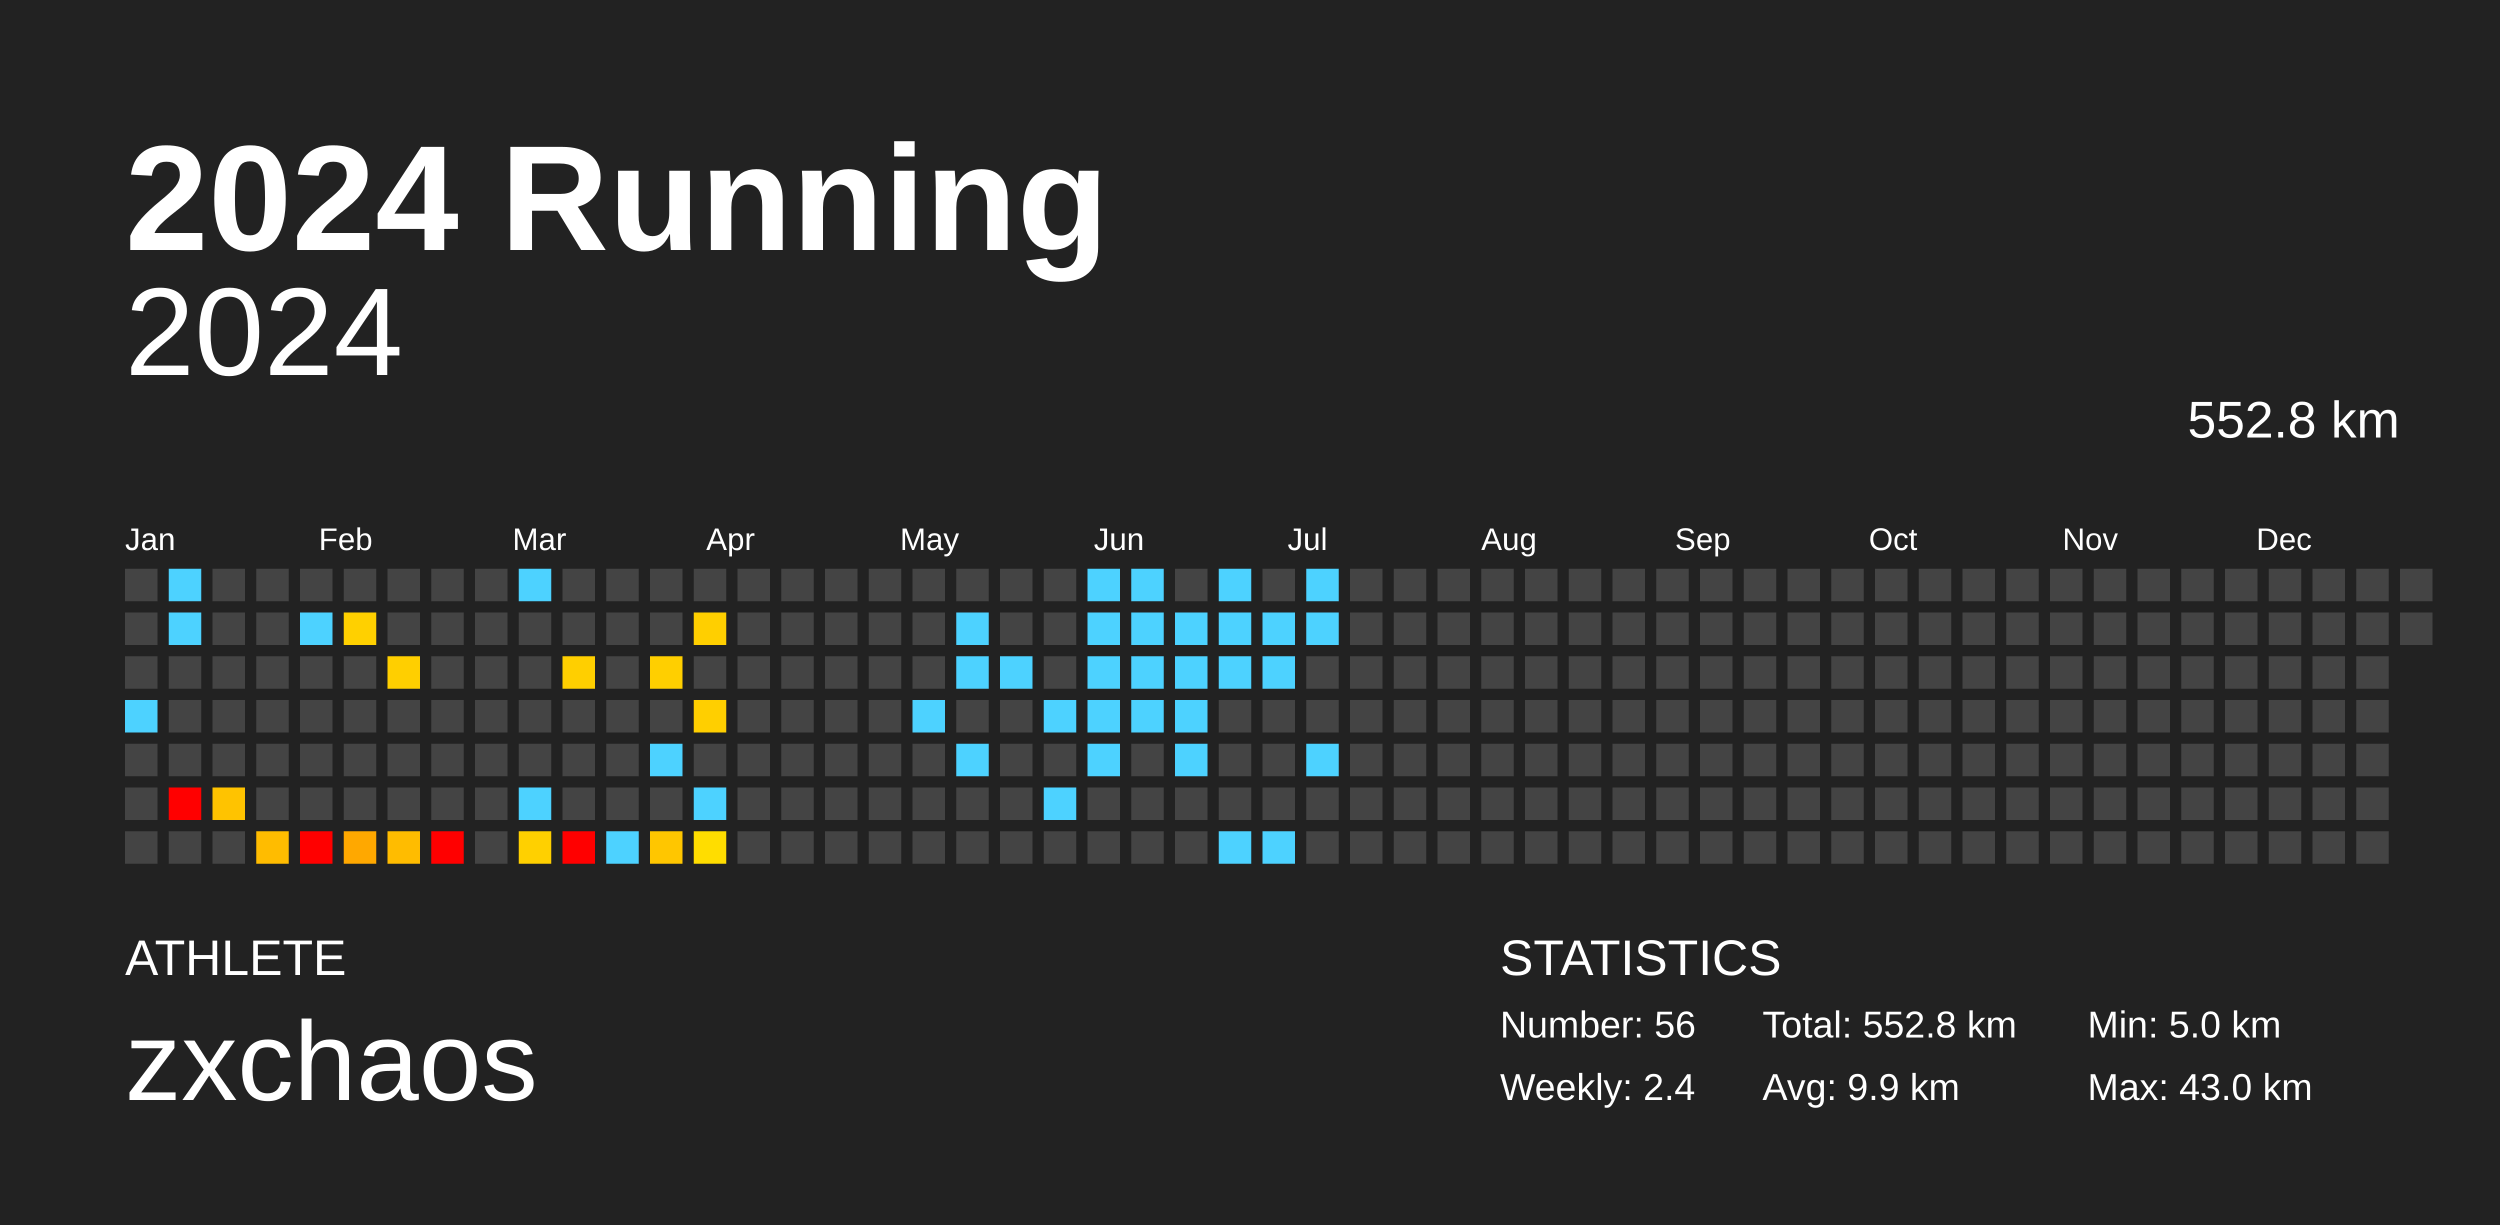
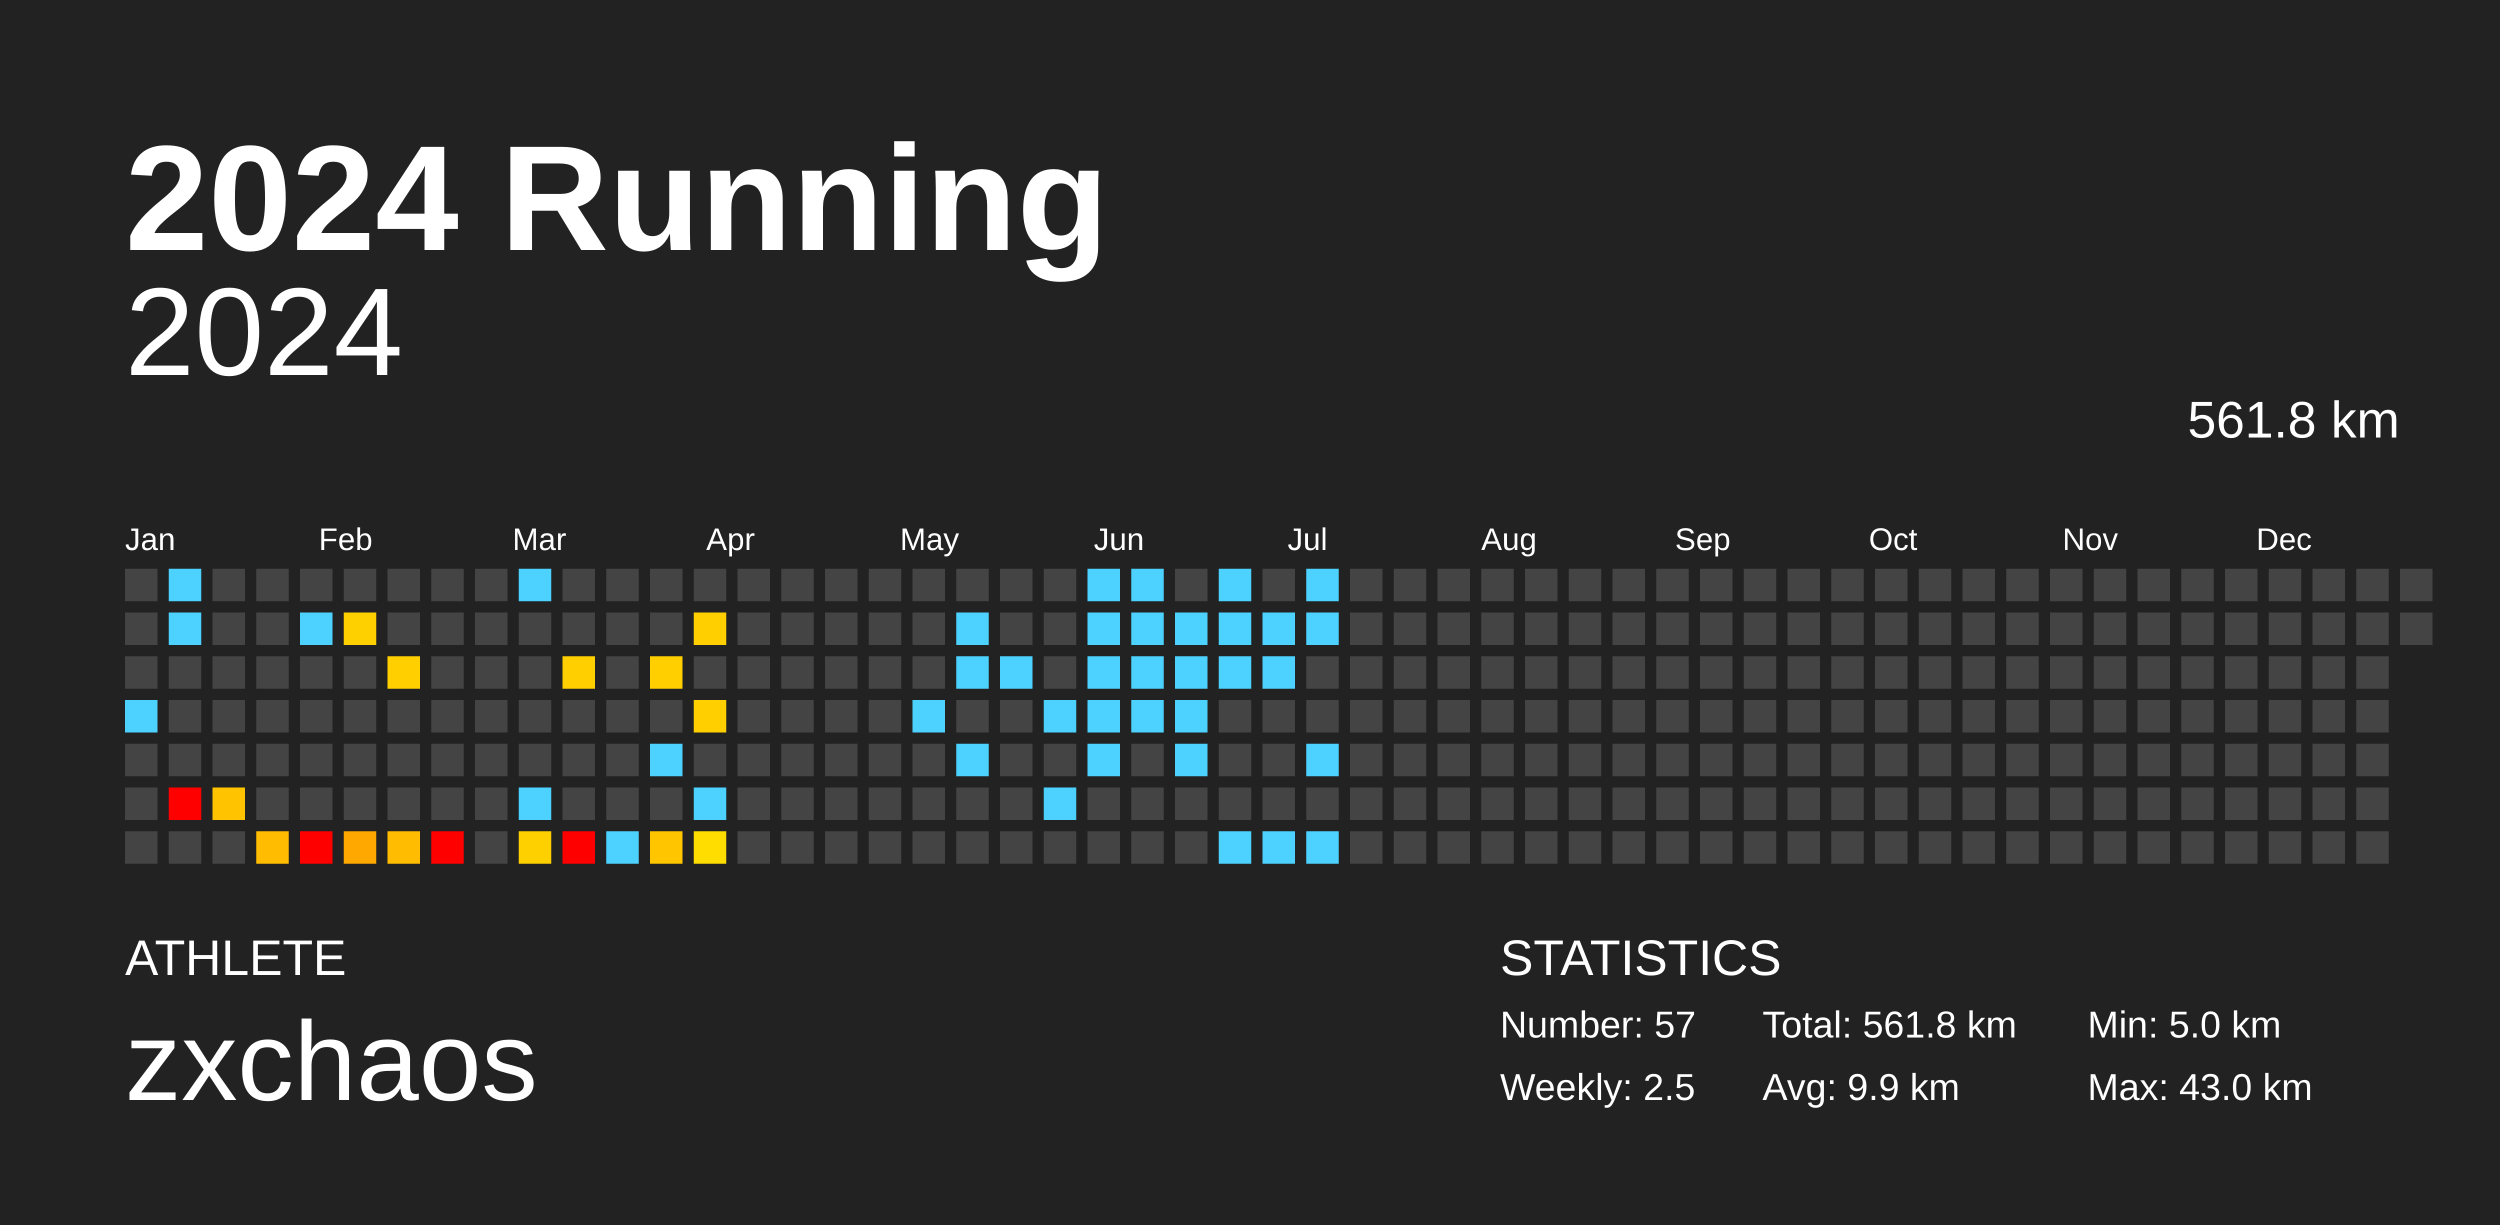
<svg xmlns="http://www.w3.org/2000/svg" baseProfile="full" height="98mm" version="1.1" viewBox="0,0,200,98" width="200mm">
  <defs />
  <rect fill="#222222" height="98" width="200" x="0" y="0" />
  <text fill="#FFFFFF" style="font-size:12px; font-family:Arial; font-weight:bold;" x="10" y="20">2024 Running</text>
  <text fill="#FFFFFF" style="font-size:4px; font-family:Arial" x="10" y="78">ATHLETE</text>
  <text fill="#FFFFFF" style="font-size:9px; font-family:Arial" x="10" y="88">zxchaos</text>
  <text fill="#FFFFFF" style="font-size:4px; font-family:Arial" x="120" y="78">STATISTICS</text>
-   <text fill="#FFFFFF" style="font-size:3px; font-family:Arial" x="120" y="83">Number: 56</text>
-   <text fill="#FFFFFF" style="font-size:3px; font-family:Arial" x="120" y="88">Weekly: 2.4</text>
-   <text fill="#FFFFFF" style="font-size:3px; font-family:Arial" x="141" y="83">Total: 552.8 km</text>
+   <text fill="#FFFFFF" style="font-size:3px; font-family:Arial" x="120" y="83">Number: 57</text>
+   <text fill="#FFFFFF" style="font-size:3px; font-family:Arial" x="120" y="88">Weekly: 2.5</text>
+   <text fill="#FFFFFF" style="font-size:3px; font-family:Arial" x="141" y="83">Total: 561.8 km</text>
  <text fill="#FFFFFF" style="font-size:3px; font-family:Arial" x="141" y="88">Avg: 9.9 km</text>
  <text fill="#FFFFFF" style="font-size:3px; font-family:Arial" x="167" y="83">Min: 5.0 km</text>
  <text fill="#FFFFFF" style="font-size:3px; font-family:Arial" x="167" y="88">Max: 43.0 km</text>
  <text alignment-baseline="hanging" fill="#FFFFFF" style="font-size:10.0px; font-family:Arial;" x="10" y="30">2024</text>
-   <text alignment-baseline="hanging" fill="#FFFFFF" style="font-size:4.125px; font-family:Arial;" x="175" y="35">552.8 km</text>
+   <text alignment-baseline="hanging" fill="#FFFFFF" style="font-size:4.125px; font-family:Arial;" x="175" y="35">561.8 km</text>
  <text fill="#FFFFFF" style="font-size:2.5px; font-family:Arial" x="10.0" y="44">Jan</text>
  <text fill="#FFFFFF" style="font-size:2.5px; font-family:Arial" x="25.5" y="44">Feb</text>
  <text fill="#FFFFFF" style="font-size:2.5px; font-family:Arial" x="41.0" y="44">Mar</text>
  <text fill="#FFFFFF" style="font-size:2.5px; font-family:Arial" x="56.5" y="44">Apr</text>
  <text fill="#FFFFFF" style="font-size:2.5px; font-family:Arial" x="72.0" y="44">May</text>
  <text fill="#FFFFFF" style="font-size:2.5px; font-family:Arial" x="87.5" y="44">Jun</text>
  <text fill="#FFFFFF" style="font-size:2.5px; font-family:Arial" x="103.0" y="44">Jul</text>
  <text fill="#FFFFFF" style="font-size:2.5px; font-family:Arial" x="118.5" y="44">Aug</text>
  <text fill="#FFFFFF" style="font-size:2.5px; font-family:Arial" x="134.0" y="44">Sep</text>
  <text fill="#FFFFFF" style="font-size:2.5px; font-family:Arial" x="149.5" y="44">Oct</text>
  <text fill="#FFFFFF" style="font-size:2.5px; font-family:Arial" x="165.0" y="44">Nov</text>
  <text fill="#FFFFFF" style="font-size:2.5px; font-family:Arial" x="180.5" y="44">Dec</text>
  <rect fill="#444444" height="2.6" width="2.6" x="10.0" y="45.5" />
  <rect fill="#444444" height="2.6" width="2.6" x="10.0" y="49.0" />
  <rect fill="#444444" height="2.6" width="2.6" x="10.0" y="52.5" />
  <rect fill="#4dd2ff" height="2.6" width="2.6" x="10.0" y="56.0" />
  <rect fill="#444444" height="2.6" width="2.6" x="10.0" y="59.5" />
  <rect fill="#444444" height="2.6" width="2.6" x="10.0" y="63.0" />
  <rect fill="#444444" height="2.6" width="2.6" x="10.0" y="66.5" />
  <rect fill="#4dd2ff" height="2.6" width="2.6" x="13.5" y="45.5" />
  <rect fill="#4dd2ff" height="2.6" width="2.6" x="13.5" y="49.0" />
  <rect fill="#444444" height="2.6" width="2.6" x="13.5" y="52.5" />
  <rect fill="#444444" height="2.6" width="2.6" x="13.5" y="56.0" />
  <rect fill="#444444" height="2.6" width="2.6" x="13.5" y="59.5" />
  <rect fill="red" height="2.6" width="2.6" x="13.5" y="63.0" />
  <rect fill="#444444" height="2.6" width="2.6" x="13.5" y="66.5" />
  <rect fill="#444444" height="2.6" width="2.6" x="17.0" y="45.5" />
  <rect fill="#444444" height="2.6" width="2.6" x="17.0" y="49.0" />
  <rect fill="#444444" height="2.6" width="2.6" x="17.0" y="52.5" />
  <rect fill="#444444" height="2.6" width="2.6" x="17.0" y="56.0" />
  <rect fill="#444444" height="2.6" width="2.6" x="17.0" y="59.5" />
  <rect fill="#ffc300" height="2.6" width="2.6" x="17.0" y="63.0" />
  <rect fill="#444444" height="2.6" width="2.6" x="17.0" y="66.5" />
  <rect fill="#444444" height="2.6" width="2.6" x="20.5" y="45.5" />
  <rect fill="#444444" height="2.6" width="2.6" x="20.5" y="49.0" />
  <rect fill="#444444" height="2.6" width="2.6" x="20.5" y="52.5" />
  <rect fill="#444444" height="2.6" width="2.6" x="20.5" y="56.0" />
  <rect fill="#444444" height="2.6" width="2.6" x="20.5" y="59.5" />
  <rect fill="#444444" height="2.6" width="2.6" x="20.5" y="63.0" />
  <rect fill="#ffbc00" height="2.6" width="2.6" x="20.5" y="66.5" />
  <rect fill="#444444" height="2.6" width="2.6" x="24.0" y="45.5" />
  <rect fill="#4dd2ff" height="2.6" width="2.6" x="24.0" y="49.0" />
  <rect fill="#444444" height="2.6" width="2.6" x="24.0" y="52.5" />
  <rect fill="#444444" height="2.6" width="2.6" x="24.0" y="56.0" />
  <rect fill="#444444" height="2.6" width="2.6" x="24.0" y="59.5" />
  <rect fill="#444444" height="2.6" width="2.6" x="24.0" y="63.0" />
  <rect fill="red" height="2.6" width="2.6" x="24.0" y="66.5" />
  <rect fill="#444444" height="2.6" width="2.6" x="27.5" y="45.5" />
  <rect fill="#ffd000" height="2.6" width="2.6" x="27.5" y="49.0" />
  <rect fill="#444444" height="2.6" width="2.6" x="27.5" y="52.5" />
  <rect fill="#444444" height="2.6" width="2.6" x="27.5" y="56.0" />
  <rect fill="#444444" height="2.6" width="2.6" x="27.5" y="59.5" />
  <rect fill="#444444" height="2.6" width="2.6" x="27.5" y="63.0" />
  <rect fill="#ffa800" height="2.6" width="2.6" x="27.5" y="66.5" />
  <rect fill="#444444" height="2.6" width="2.6" x="31.0" y="45.5" />
  <rect fill="#444444" height="2.6" width="2.6" x="31.0" y="49.0" />
  <rect fill="#ffcf00" height="2.6" width="2.6" x="31.0" y="52.5" />
  <rect fill="#444444" height="2.6" width="2.6" x="31.0" y="56.0" />
  <rect fill="#444444" height="2.6" width="2.6" x="31.0" y="59.5" />
  <rect fill="#444444" height="2.6" width="2.6" x="31.0" y="63.0" />
  <rect fill="#ffbc00" height="2.6" width="2.6" x="31.0" y="66.5" />
  <rect fill="#444444" height="2.6" width="2.6" x="34.5" y="45.5" />
  <rect fill="#444444" height="2.6" width="2.6" x="34.5" y="49.0" />
  <rect fill="#444444" height="2.6" width="2.6" x="34.5" y="52.5" />
  <rect fill="#444444" height="2.6" width="2.6" x="34.5" y="56.0" />
  <rect fill="#444444" height="2.6" width="2.6" x="34.5" y="59.5" />
  <rect fill="#444444" height="2.6" width="2.6" x="34.5" y="63.0" />
  <rect fill="red" height="2.6" width="2.6" x="34.5" y="66.5" />
  <rect fill="#444444" height="2.6" width="2.6" x="38.0" y="45.5" />
  <rect fill="#444444" height="2.6" width="2.6" x="38.0" y="49.0" />
  <rect fill="#444444" height="2.6" width="2.6" x="38.0" y="52.5" />
  <rect fill="#444444" height="2.6" width="2.6" x="38.0" y="56.0" />
  <rect fill="#444444" height="2.6" width="2.6" x="38.0" y="59.5" />
  <rect fill="#444444" height="2.6" width="2.6" x="38.0" y="63.0" />
  <rect fill="#444444" height="2.6" width="2.6" x="38.0" y="66.5" />
  <rect fill="#4dd2ff" height="2.6" width="2.6" x="41.5" y="45.5" />
  <rect fill="#444444" height="2.6" width="2.6" x="41.5" y="49.0" />
  <rect fill="#444444" height="2.6" width="2.6" x="41.5" y="52.5" />
  <rect fill="#444444" height="2.6" width="2.6" x="41.5" y="56.0" />
  <rect fill="#444444" height="2.6" width="2.6" x="41.5" y="59.5" />
  <rect fill="#4dd2ff" height="2.6" width="2.6" x="41.5" y="63.0" />
  <rect fill="#ffd000" height="2.6" width="2.6" x="41.5" y="66.5" />
  <rect fill="#444444" height="2.6" width="2.6" x="45.0" y="45.5" />
  <rect fill="#444444" height="2.6" width="2.6" x="45.0" y="49.0" />
  <rect fill="#ffcf00" height="2.6" width="2.6" x="45.0" y="52.5" />
  <rect fill="#444444" height="2.6" width="2.6" x="45.0" y="56.0" />
  <rect fill="#444444" height="2.6" width="2.6" x="45.0" y="59.5" />
  <rect fill="#444444" height="2.6" width="2.6" x="45.0" y="63.0" />
  <rect fill="red" height="2.6" width="2.6" x="45.0" y="66.5" />
  <rect fill="#444444" height="2.6" width="2.6" x="48.5" y="45.5" />
  <rect fill="#444444" height="2.6" width="2.6" x="48.5" y="49.0" />
  <rect fill="#444444" height="2.6" width="2.6" x="48.5" y="52.5" />
  <rect fill="#444444" height="2.6" width="2.6" x="48.5" y="56.0" />
  <rect fill="#444444" height="2.6" width="2.6" x="48.5" y="59.5" />
  <rect fill="#444444" height="2.6" width="2.6" x="48.5" y="63.0" />
  <rect fill="#4dd2ff" height="2.6" width="2.6" x="48.5" y="66.5" />
  <rect fill="#444444" height="2.6" width="2.6" x="52.0" y="45.5" />
  <rect fill="#444444" height="2.6" width="2.6" x="52.0" y="49.0" />
  <rect fill="#ffcf00" height="2.6" width="2.6" x="52.0" y="52.5" />
  <rect fill="#444444" height="2.6" width="2.6" x="52.0" y="56.0" />
  <rect fill="#4dd2ff" height="2.6" width="2.6" x="52.0" y="59.5" />
  <rect fill="#444444" height="2.6" width="2.6" x="52.0" y="63.0" />
  <rect fill="#ffc600" height="2.6" width="2.6" x="52.0" y="66.5" />
  <rect fill="#444444" height="2.6" width="2.6" x="55.5" y="45.5" />
  <rect fill="#ffcf00" height="2.6" width="2.6" x="55.5" y="49.0" />
  <rect fill="#444444" height="2.6" width="2.6" x="55.5" y="52.5" />
  <rect fill="#ffcf00" height="2.6" width="2.6" x="55.5" y="56.0" />
  <rect fill="#444444" height="2.6" width="2.6" x="55.5" y="59.5" />
  <rect fill="#4dd2ff" height="2.6" width="2.6" x="55.5" y="63.0" />
  <rect fill="#ffdd00" height="2.6" width="2.6" x="55.5" y="66.5" />
  <rect fill="#444444" height="2.6" width="2.6" x="59.0" y="45.5" />
  <rect fill="#444444" height="2.6" width="2.6" x="59.0" y="49.0" />
  <rect fill="#444444" height="2.6" width="2.6" x="59.0" y="52.5" />
  <rect fill="#444444" height="2.6" width="2.6" x="59.0" y="56.0" />
  <rect fill="#444444" height="2.6" width="2.6" x="59.0" y="59.5" />
  <rect fill="#444444" height="2.6" width="2.6" x="59.0" y="63.0" />
  <rect fill="#444444" height="2.6" width="2.6" x="59.0" y="66.5" />
  <rect fill="#444444" height="2.6" width="2.6" x="62.5" y="45.5" />
  <rect fill="#444444" height="2.6" width="2.6" x="62.5" y="49.0" />
  <rect fill="#444444" height="2.6" width="2.6" x="62.5" y="52.5" />
  <rect fill="#444444" height="2.6" width="2.6" x="62.5" y="56.0" />
  <rect fill="#444444" height="2.6" width="2.6" x="62.5" y="59.5" />
  <rect fill="#444444" height="2.6" width="2.6" x="62.5" y="63.0" />
  <rect fill="#444444" height="2.6" width="2.6" x="62.5" y="66.5" />
  <rect fill="#444444" height="2.6" width="2.6" x="66.0" y="45.5" />
  <rect fill="#444444" height="2.6" width="2.6" x="66.0" y="49.0" />
  <rect fill="#444444" height="2.6" width="2.6" x="66.0" y="52.5" />
  <rect fill="#444444" height="2.6" width="2.6" x="66.0" y="56.0" />
  <rect fill="#444444" height="2.6" width="2.6" x="66.0" y="59.5" />
  <rect fill="#444444" height="2.6" width="2.6" x="66.0" y="63.0" />
  <rect fill="#444444" height="2.6" width="2.6" x="66.0" y="66.5" />
  <rect fill="#444444" height="2.6" width="2.6" x="69.5" y="45.5" />
  <rect fill="#444444" height="2.6" width="2.6" x="69.5" y="49.0" />
  <rect fill="#444444" height="2.6" width="2.6" x="69.5" y="52.5" />
  <rect fill="#444444" height="2.6" width="2.6" x="69.5" y="56.0" />
  <rect fill="#444444" height="2.6" width="2.6" x="69.5" y="59.5" />
  <rect fill="#444444" height="2.6" width="2.6" x="69.5" y="63.0" />
  <rect fill="#444444" height="2.6" width="2.6" x="69.5" y="66.5" />
  <rect fill="#444444" height="2.6" width="2.6" x="73.0" y="45.5" />
  <rect fill="#444444" height="2.6" width="2.6" x="73.0" y="49.0" />
  <rect fill="#444444" height="2.6" width="2.6" x="73.0" y="52.5" />
  <rect fill="#4dd2ff" height="2.6" width="2.6" x="73.0" y="56.0" />
  <rect fill="#444444" height="2.6" width="2.6" x="73.0" y="59.5" />
  <rect fill="#444444" height="2.6" width="2.6" x="73.0" y="63.0" />
  <rect fill="#444444" height="2.6" width="2.6" x="73.0" y="66.5" />
  <rect fill="#444444" height="2.6" width="2.6" x="76.5" y="45.5" />
  <rect fill="#4dd2ff" height="2.6" width="2.6" x="76.5" y="49.0" />
  <rect fill="#4dd2ff" height="2.6" width="2.6" x="76.5" y="52.5" />
  <rect fill="#444444" height="2.6" width="2.6" x="76.5" y="56.0" />
  <rect fill="#4dd2ff" height="2.6" width="2.6" x="76.5" y="59.5" />
  <rect fill="#444444" height="2.6" width="2.6" x="76.5" y="63.0" />
  <rect fill="#444444" height="2.6" width="2.6" x="76.5" y="66.5" />
  <rect fill="#444444" height="2.6" width="2.6" x="80.0" y="45.5" />
  <rect fill="#444444" height="2.6" width="2.6" x="80.0" y="49.0" />
  <rect fill="#4dd2ff" height="2.6" width="2.6" x="80.0" y="52.5" />
  <rect fill="#444444" height="2.6" width="2.6" x="80.0" y="56.0" />
  <rect fill="#444444" height="2.6" width="2.6" x="80.0" y="59.5" />
  <rect fill="#444444" height="2.6" width="2.6" x="80.0" y="63.0" />
  <rect fill="#444444" height="2.6" width="2.6" x="80.0" y="66.5" />
  <rect fill="#444444" height="2.6" width="2.6" x="83.5" y="45.5" />
  <rect fill="#444444" height="2.6" width="2.6" x="83.5" y="49.0" />
  <rect fill="#444444" height="2.6" width="2.6" x="83.5" y="52.5" />
  <rect fill="#4dd2ff" height="2.6" width="2.6" x="83.5" y="56.0" />
  <rect fill="#444444" height="2.6" width="2.6" x="83.5" y="59.5" />
  <rect fill="#4dd2ff" height="2.6" width="2.6" x="83.5" y="63.0" />
  <rect fill="#444444" height="2.6" width="2.6" x="83.5" y="66.5" />
  <rect fill="#4dd2ff" height="2.6" width="2.6" x="87.0" y="45.5" />
  <rect fill="#4dd2ff" height="2.6" width="2.6" x="87.0" y="49.0" />
  <rect fill="#4dd2ff" height="2.6" width="2.6" x="87.0" y="52.5" />
  <rect fill="#4dd2ff" height="2.6" width="2.6" x="87.0" y="56.0" />
  <rect fill="#4dd2ff" height="2.6" width="2.6" x="87.0" y="59.5" />
  <rect fill="#444444" height="2.6" width="2.6" x="87.0" y="63.0" />
  <rect fill="#444444" height="2.6" width="2.6" x="87.0" y="66.5" />
  <rect fill="#4dd2ff" height="2.6" width="2.6" x="90.5" y="45.5" />
  <rect fill="#4dd2ff" height="2.6" width="2.6" x="90.5" y="49.0" />
  <rect fill="#4dd2ff" height="2.6" width="2.6" x="90.5" y="52.5" />
  <rect fill="#4dd2ff" height="2.6" width="2.6" x="90.5" y="56.0" />
  <rect fill="#444444" height="2.6" width="2.6" x="90.5" y="59.5" />
  <rect fill="#444444" height="2.6" width="2.6" x="90.5" y="63.0" />
  <rect fill="#444444" height="2.6" width="2.6" x="90.5" y="66.5" />
  <rect fill="#444444" height="2.6" width="2.6" x="94.0" y="45.5" />
  <rect fill="#4dd2ff" height="2.6" width="2.6" x="94.0" y="49.0" />
  <rect fill="#4dd2ff" height="2.6" width="2.6" x="94.0" y="52.5" />
  <rect fill="#4dd2ff" height="2.6" width="2.6" x="94.0" y="56.0" />
  <rect fill="#4dd2ff" height="2.6" width="2.6" x="94.0" y="59.5" />
  <rect fill="#444444" height="2.6" width="2.6" x="94.0" y="63.0" />
  <rect fill="#444444" height="2.6" width="2.6" x="94.0" y="66.5" />
  <rect fill="#4dd2ff" height="2.6" width="2.6" x="97.5" y="45.5" />
  <rect fill="#4dd2ff" height="2.6" width="2.6" x="97.5" y="49.0" />
  <rect fill="#4dd2ff" height="2.6" width="2.6" x="97.5" y="52.5" />
  <rect fill="#444444" height="2.6" width="2.6" x="97.5" y="56.0" />
  <rect fill="#444444" height="2.6" width="2.6" x="97.5" y="59.5" />
  <rect fill="#444444" height="2.6" width="2.6" x="97.5" y="63.0" />
  <rect fill="#4dd2ff" height="2.6" width="2.6" x="97.5" y="66.5" />
  <rect fill="#444444" height="2.6" width="2.6" x="101.0" y="45.5" />
  <rect fill="#4dd2ff" height="2.6" width="2.6" x="101.0" y="49.0" />
  <rect fill="#4dd2ff" height="2.6" width="2.6" x="101.0" y="52.5" />
  <rect fill="#444444" height="2.6" width="2.6" x="101.0" y="56.0" />
  <rect fill="#444444" height="2.6" width="2.6" x="101.0" y="59.5" />
  <rect fill="#444444" height="2.6" width="2.6" x="101.0" y="63.0" />
  <rect fill="#4dd2ff" height="2.6" width="2.6" x="101.0" y="66.5" />
  <rect fill="#4dd2ff" height="2.6" width="2.6" x="104.5" y="45.5" />
  <rect fill="#4dd2ff" height="2.6" width="2.6" x="104.5" y="49.0" />
  <rect fill="#444444" height="2.6" width="2.6" x="104.5" y="52.5" />
  <rect fill="#444444" height="2.6" width="2.6" x="104.5" y="56.0" />
  <rect fill="#4dd2ff" height="2.6" width="2.6" x="104.5" y="59.5" />
  <rect fill="#444444" height="2.6" width="2.6" x="104.5" y="63.0" />
-   <rect fill="#444444" height="2.6" width="2.6" x="104.5" y="66.5" />
+   <rect fill="#4dd2ff" height="2.6" width="2.6" x="104.5" y="66.5" />
  <rect fill="#444444" height="2.6" width="2.6" x="108.0" y="45.5" />
  <rect fill="#444444" height="2.6" width="2.6" x="108.0" y="49.0" />
  <rect fill="#444444" height="2.6" width="2.6" x="108.0" y="52.5" />
  <rect fill="#444444" height="2.6" width="2.6" x="108.0" y="56.0" />
  <rect fill="#444444" height="2.6" width="2.6" x="108.0" y="59.5" />
  <rect fill="#444444" height="2.6" width="2.6" x="108.0" y="63.0" />
  <rect fill="#444444" height="2.6" width="2.6" x="108.0" y="66.5" />
  <rect fill="#444444" height="2.6" width="2.6" x="111.5" y="45.5" />
  <rect fill="#444444" height="2.6" width="2.6" x="111.5" y="49.0" />
  <rect fill="#444444" height="2.6" width="2.6" x="111.5" y="52.5" />
  <rect fill="#444444" height="2.6" width="2.6" x="111.5" y="56.0" />
  <rect fill="#444444" height="2.6" width="2.6" x="111.5" y="59.5" />
  <rect fill="#444444" height="2.6" width="2.6" x="111.5" y="63.0" />
  <rect fill="#444444" height="2.6" width="2.6" x="111.5" y="66.5" />
  <rect fill="#444444" height="2.6" width="2.6" x="115.0" y="45.5" />
  <rect fill="#444444" height="2.6" width="2.6" x="115.0" y="49.0" />
  <rect fill="#444444" height="2.6" width="2.6" x="115.0" y="52.5" />
  <rect fill="#444444" height="2.6" width="2.6" x="115.0" y="56.0" />
  <rect fill="#444444" height="2.6" width="2.6" x="115.0" y="59.5" />
  <rect fill="#444444" height="2.6" width="2.6" x="115.0" y="63.0" />
  <rect fill="#444444" height="2.6" width="2.6" x="115.0" y="66.5" />
  <rect fill="#444444" height="2.6" width="2.6" x="118.5" y="45.5" />
  <rect fill="#444444" height="2.6" width="2.6" x="118.5" y="49.0" />
  <rect fill="#444444" height="2.6" width="2.6" x="118.5" y="52.5" />
  <rect fill="#444444" height="2.6" width="2.6" x="118.5" y="56.0" />
  <rect fill="#444444" height="2.6" width="2.6" x="118.5" y="59.5" />
  <rect fill="#444444" height="2.6" width="2.6" x="118.5" y="63.0" />
  <rect fill="#444444" height="2.6" width="2.6" x="118.5" y="66.5" />
  <rect fill="#444444" height="2.6" width="2.6" x="122.0" y="45.5" />
  <rect fill="#444444" height="2.6" width="2.6" x="122.0" y="49.0" />
  <rect fill="#444444" height="2.6" width="2.6" x="122.0" y="52.5" />
  <rect fill="#444444" height="2.6" width="2.6" x="122.0" y="56.0" />
  <rect fill="#444444" height="2.6" width="2.6" x="122.0" y="59.5" />
  <rect fill="#444444" height="2.6" width="2.6" x="122.0" y="63.0" />
  <rect fill="#444444" height="2.6" width="2.6" x="122.0" y="66.5" />
  <rect fill="#444444" height="2.6" width="2.6" x="125.5" y="45.5" />
  <rect fill="#444444" height="2.6" width="2.6" x="125.5" y="49.0" />
  <rect fill="#444444" height="2.6" width="2.6" x="125.5" y="52.5" />
  <rect fill="#444444" height="2.6" width="2.6" x="125.5" y="56.0" />
  <rect fill="#444444" height="2.6" width="2.6" x="125.5" y="59.5" />
  <rect fill="#444444" height="2.6" width="2.6" x="125.5" y="63.0" />
  <rect fill="#444444" height="2.6" width="2.6" x="125.5" y="66.5" />
  <rect fill="#444444" height="2.6" width="2.6" x="129.0" y="45.5" />
  <rect fill="#444444" height="2.6" width="2.6" x="129.0" y="49.0" />
  <rect fill="#444444" height="2.6" width="2.6" x="129.0" y="52.5" />
  <rect fill="#444444" height="2.6" width="2.6" x="129.0" y="56.0" />
  <rect fill="#444444" height="2.6" width="2.6" x="129.0" y="59.5" />
  <rect fill="#444444" height="2.6" width="2.6" x="129.0" y="63.0" />
  <rect fill="#444444" height="2.6" width="2.6" x="129.0" y="66.5" />
  <rect fill="#444444" height="2.6" width="2.6" x="132.5" y="45.5" />
  <rect fill="#444444" height="2.6" width="2.6" x="132.5" y="49.0" />
  <rect fill="#444444" height="2.6" width="2.6" x="132.5" y="52.5" />
  <rect fill="#444444" height="2.6" width="2.6" x="132.5" y="56.0" />
  <rect fill="#444444" height="2.6" width="2.6" x="132.5" y="59.5" />
  <rect fill="#444444" height="2.6" width="2.6" x="132.5" y="63.0" />
  <rect fill="#444444" height="2.6" width="2.6" x="132.5" y="66.5" />
  <rect fill="#444444" height="2.6" width="2.6" x="136.0" y="45.5" />
  <rect fill="#444444" height="2.6" width="2.6" x="136.0" y="49.0" />
  <rect fill="#444444" height="2.6" width="2.6" x="136.0" y="52.5" />
  <rect fill="#444444" height="2.6" width="2.6" x="136.0" y="56.0" />
  <rect fill="#444444" height="2.6" width="2.6" x="136.0" y="59.5" />
  <rect fill="#444444" height="2.6" width="2.6" x="136.0" y="63.0" />
  <rect fill="#444444" height="2.6" width="2.6" x="136.0" y="66.5" />
  <rect fill="#444444" height="2.6" width="2.6" x="139.5" y="45.5" />
  <rect fill="#444444" height="2.6" width="2.6" x="139.5" y="49.0" />
  <rect fill="#444444" height="2.6" width="2.6" x="139.5" y="52.5" />
  <rect fill="#444444" height="2.6" width="2.6" x="139.5" y="56.0" />
  <rect fill="#444444" height="2.6" width="2.6" x="139.5" y="59.5" />
  <rect fill="#444444" height="2.6" width="2.6" x="139.5" y="63.0" />
  <rect fill="#444444" height="2.6" width="2.6" x="139.5" y="66.5" />
  <rect fill="#444444" height="2.6" width="2.6" x="143.0" y="45.5" />
  <rect fill="#444444" height="2.6" width="2.6" x="143.0" y="49.0" />
  <rect fill="#444444" height="2.6" width="2.6" x="143.0" y="52.5" />
  <rect fill="#444444" height="2.6" width="2.6" x="143.0" y="56.0" />
  <rect fill="#444444" height="2.6" width="2.6" x="143.0" y="59.5" />
  <rect fill="#444444" height="2.6" width="2.6" x="143.0" y="63.0" />
  <rect fill="#444444" height="2.6" width="2.6" x="143.0" y="66.5" />
  <rect fill="#444444" height="2.6" width="2.6" x="146.5" y="45.5" />
  <rect fill="#444444" height="2.6" width="2.6" x="146.5" y="49.0" />
  <rect fill="#444444" height="2.6" width="2.6" x="146.5" y="52.5" />
  <rect fill="#444444" height="2.6" width="2.6" x="146.5" y="56.0" />
  <rect fill="#444444" height="2.6" width="2.6" x="146.5" y="59.5" />
  <rect fill="#444444" height="2.6" width="2.6" x="146.5" y="63.0" />
  <rect fill="#444444" height="2.6" width="2.6" x="146.5" y="66.5" />
  <rect fill="#444444" height="2.6" width="2.6" x="150.0" y="45.5" />
  <rect fill="#444444" height="2.6" width="2.6" x="150.0" y="49.0" />
  <rect fill="#444444" height="2.6" width="2.6" x="150.0" y="52.5" />
  <rect fill="#444444" height="2.6" width="2.6" x="150.0" y="56.0" />
  <rect fill="#444444" height="2.6" width="2.6" x="150.0" y="59.5" />
  <rect fill="#444444" height="2.6" width="2.6" x="150.0" y="63.0" />
  <rect fill="#444444" height="2.6" width="2.6" x="150.0" y="66.5" />
  <rect fill="#444444" height="2.6" width="2.6" x="153.5" y="45.5" />
  <rect fill="#444444" height="2.6" width="2.6" x="153.5" y="49.0" />
  <rect fill="#444444" height="2.6" width="2.6" x="153.5" y="52.5" />
  <rect fill="#444444" height="2.6" width="2.6" x="153.5" y="56.0" />
  <rect fill="#444444" height="2.6" width="2.6" x="153.5" y="59.5" />
  <rect fill="#444444" height="2.6" width="2.6" x="153.5" y="63.0" />
  <rect fill="#444444" height="2.6" width="2.6" x="153.5" y="66.5" />
  <rect fill="#444444" height="2.6" width="2.6" x="157.0" y="45.5" />
  <rect fill="#444444" height="2.6" width="2.6" x="157.0" y="49.0" />
  <rect fill="#444444" height="2.6" width="2.6" x="157.0" y="52.5" />
  <rect fill="#444444" height="2.6" width="2.6" x="157.0" y="56.0" />
  <rect fill="#444444" height="2.6" width="2.6" x="157.0" y="59.5" />
  <rect fill="#444444" height="2.6" width="2.6" x="157.0" y="63.0" />
  <rect fill="#444444" height="2.6" width="2.6" x="157.0" y="66.5" />
  <rect fill="#444444" height="2.6" width="2.6" x="160.5" y="45.5" />
  <rect fill="#444444" height="2.6" width="2.6" x="160.5" y="49.0" />
  <rect fill="#444444" height="2.6" width="2.6" x="160.5" y="52.5" />
  <rect fill="#444444" height="2.6" width="2.6" x="160.5" y="56.0" />
  <rect fill="#444444" height="2.6" width="2.6" x="160.5" y="59.5" />
  <rect fill="#444444" height="2.6" width="2.6" x="160.5" y="63.0" />
  <rect fill="#444444" height="2.6" width="2.6" x="160.5" y="66.5" />
  <rect fill="#444444" height="2.6" width="2.6" x="164.0" y="45.5" />
  <rect fill="#444444" height="2.6" width="2.6" x="164.0" y="49.0" />
  <rect fill="#444444" height="2.6" width="2.6" x="164.0" y="52.5" />
  <rect fill="#444444" height="2.6" width="2.6" x="164.0" y="56.0" />
  <rect fill="#444444" height="2.6" width="2.6" x="164.0" y="59.5" />
  <rect fill="#444444" height="2.6" width="2.6" x="164.0" y="63.0" />
  <rect fill="#444444" height="2.6" width="2.6" x="164.0" y="66.5" />
  <rect fill="#444444" height="2.6" width="2.6" x="167.5" y="45.5" />
  <rect fill="#444444" height="2.6" width="2.6" x="167.5" y="49.0" />
  <rect fill="#444444" height="2.6" width="2.6" x="167.5" y="52.5" />
  <rect fill="#444444" height="2.6" width="2.6" x="167.5" y="56.0" />
  <rect fill="#444444" height="2.6" width="2.6" x="167.5" y="59.5" />
  <rect fill="#444444" height="2.6" width="2.6" x="167.5" y="63.0" />
  <rect fill="#444444" height="2.6" width="2.6" x="167.5" y="66.5" />
  <rect fill="#444444" height="2.6" width="2.6" x="171.0" y="45.5" />
  <rect fill="#444444" height="2.6" width="2.6" x="171.0" y="49.0" />
  <rect fill="#444444" height="2.6" width="2.6" x="171.0" y="52.5" />
  <rect fill="#444444" height="2.6" width="2.6" x="171.0" y="56.0" />
  <rect fill="#444444" height="2.6" width="2.6" x="171.0" y="59.5" />
  <rect fill="#444444" height="2.6" width="2.6" x="171.0" y="63.0" />
  <rect fill="#444444" height="2.6" width="2.6" x="171.0" y="66.5" />
  <rect fill="#444444" height="2.6" width="2.6" x="174.5" y="45.5" />
  <rect fill="#444444" height="2.6" width="2.6" x="174.5" y="49.0" />
  <rect fill="#444444" height="2.6" width="2.6" x="174.5" y="52.5" />
  <rect fill="#444444" height="2.6" width="2.6" x="174.5" y="56.0" />
  <rect fill="#444444" height="2.6" width="2.6" x="174.5" y="59.5" />
  <rect fill="#444444" height="2.6" width="2.6" x="174.5" y="63.0" />
  <rect fill="#444444" height="2.6" width="2.6" x="174.5" y="66.5" />
  <rect fill="#444444" height="2.6" width="2.6" x="178.0" y="45.5" />
  <rect fill="#444444" height="2.6" width="2.6" x="178.0" y="49.0" />
  <rect fill="#444444" height="2.6" width="2.6" x="178.0" y="52.5" />
  <rect fill="#444444" height="2.6" width="2.6" x="178.0" y="56.0" />
  <rect fill="#444444" height="2.6" width="2.6" x="178.0" y="59.5" />
  <rect fill="#444444" height="2.6" width="2.6" x="178.0" y="63.0" />
  <rect fill="#444444" height="2.6" width="2.6" x="178.0" y="66.5" />
  <rect fill="#444444" height="2.6" width="2.6" x="181.5" y="45.5" />
  <rect fill="#444444" height="2.6" width="2.6" x="181.5" y="49.0" />
  <rect fill="#444444" height="2.6" width="2.6" x="181.5" y="52.5" />
  <rect fill="#444444" height="2.6" width="2.6" x="181.5" y="56.0" />
  <rect fill="#444444" height="2.6" width="2.6" x="181.5" y="59.5" />
  <rect fill="#444444" height="2.6" width="2.6" x="181.5" y="63.0" />
  <rect fill="#444444" height="2.6" width="2.6" x="181.5" y="66.5" />
  <rect fill="#444444" height="2.6" width="2.6" x="185.0" y="45.5" />
  <rect fill="#444444" height="2.6" width="2.6" x="185.0" y="49.0" />
  <rect fill="#444444" height="2.6" width="2.6" x="185.0" y="52.5" />
  <rect fill="#444444" height="2.6" width="2.6" x="185.0" y="56.0" />
  <rect fill="#444444" height="2.6" width="2.6" x="185.0" y="59.5" />
  <rect fill="#444444" height="2.6" width="2.6" x="185.0" y="63.0" />
  <rect fill="#444444" height="2.6" width="2.6" x="185.0" y="66.5" />
  <rect fill="#444444" height="2.6" width="2.6" x="188.5" y="45.5" />
  <rect fill="#444444" height="2.6" width="2.6" x="188.5" y="49.0" />
  <rect fill="#444444" height="2.6" width="2.6" x="188.5" y="52.5" />
  <rect fill="#444444" height="2.6" width="2.6" x="188.5" y="56.0" />
  <rect fill="#444444" height="2.6" width="2.6" x="188.5" y="59.5" />
  <rect fill="#444444" height="2.6" width="2.6" x="188.5" y="63.0" />
  <rect fill="#444444" height="2.6" width="2.6" x="188.5" y="66.5" />
  <rect fill="#444444" height="2.6" width="2.6" x="192.0" y="45.5" />
  <rect fill="#444444" height="2.6" width="2.6" x="192.0" y="49.0" />
</svg>
